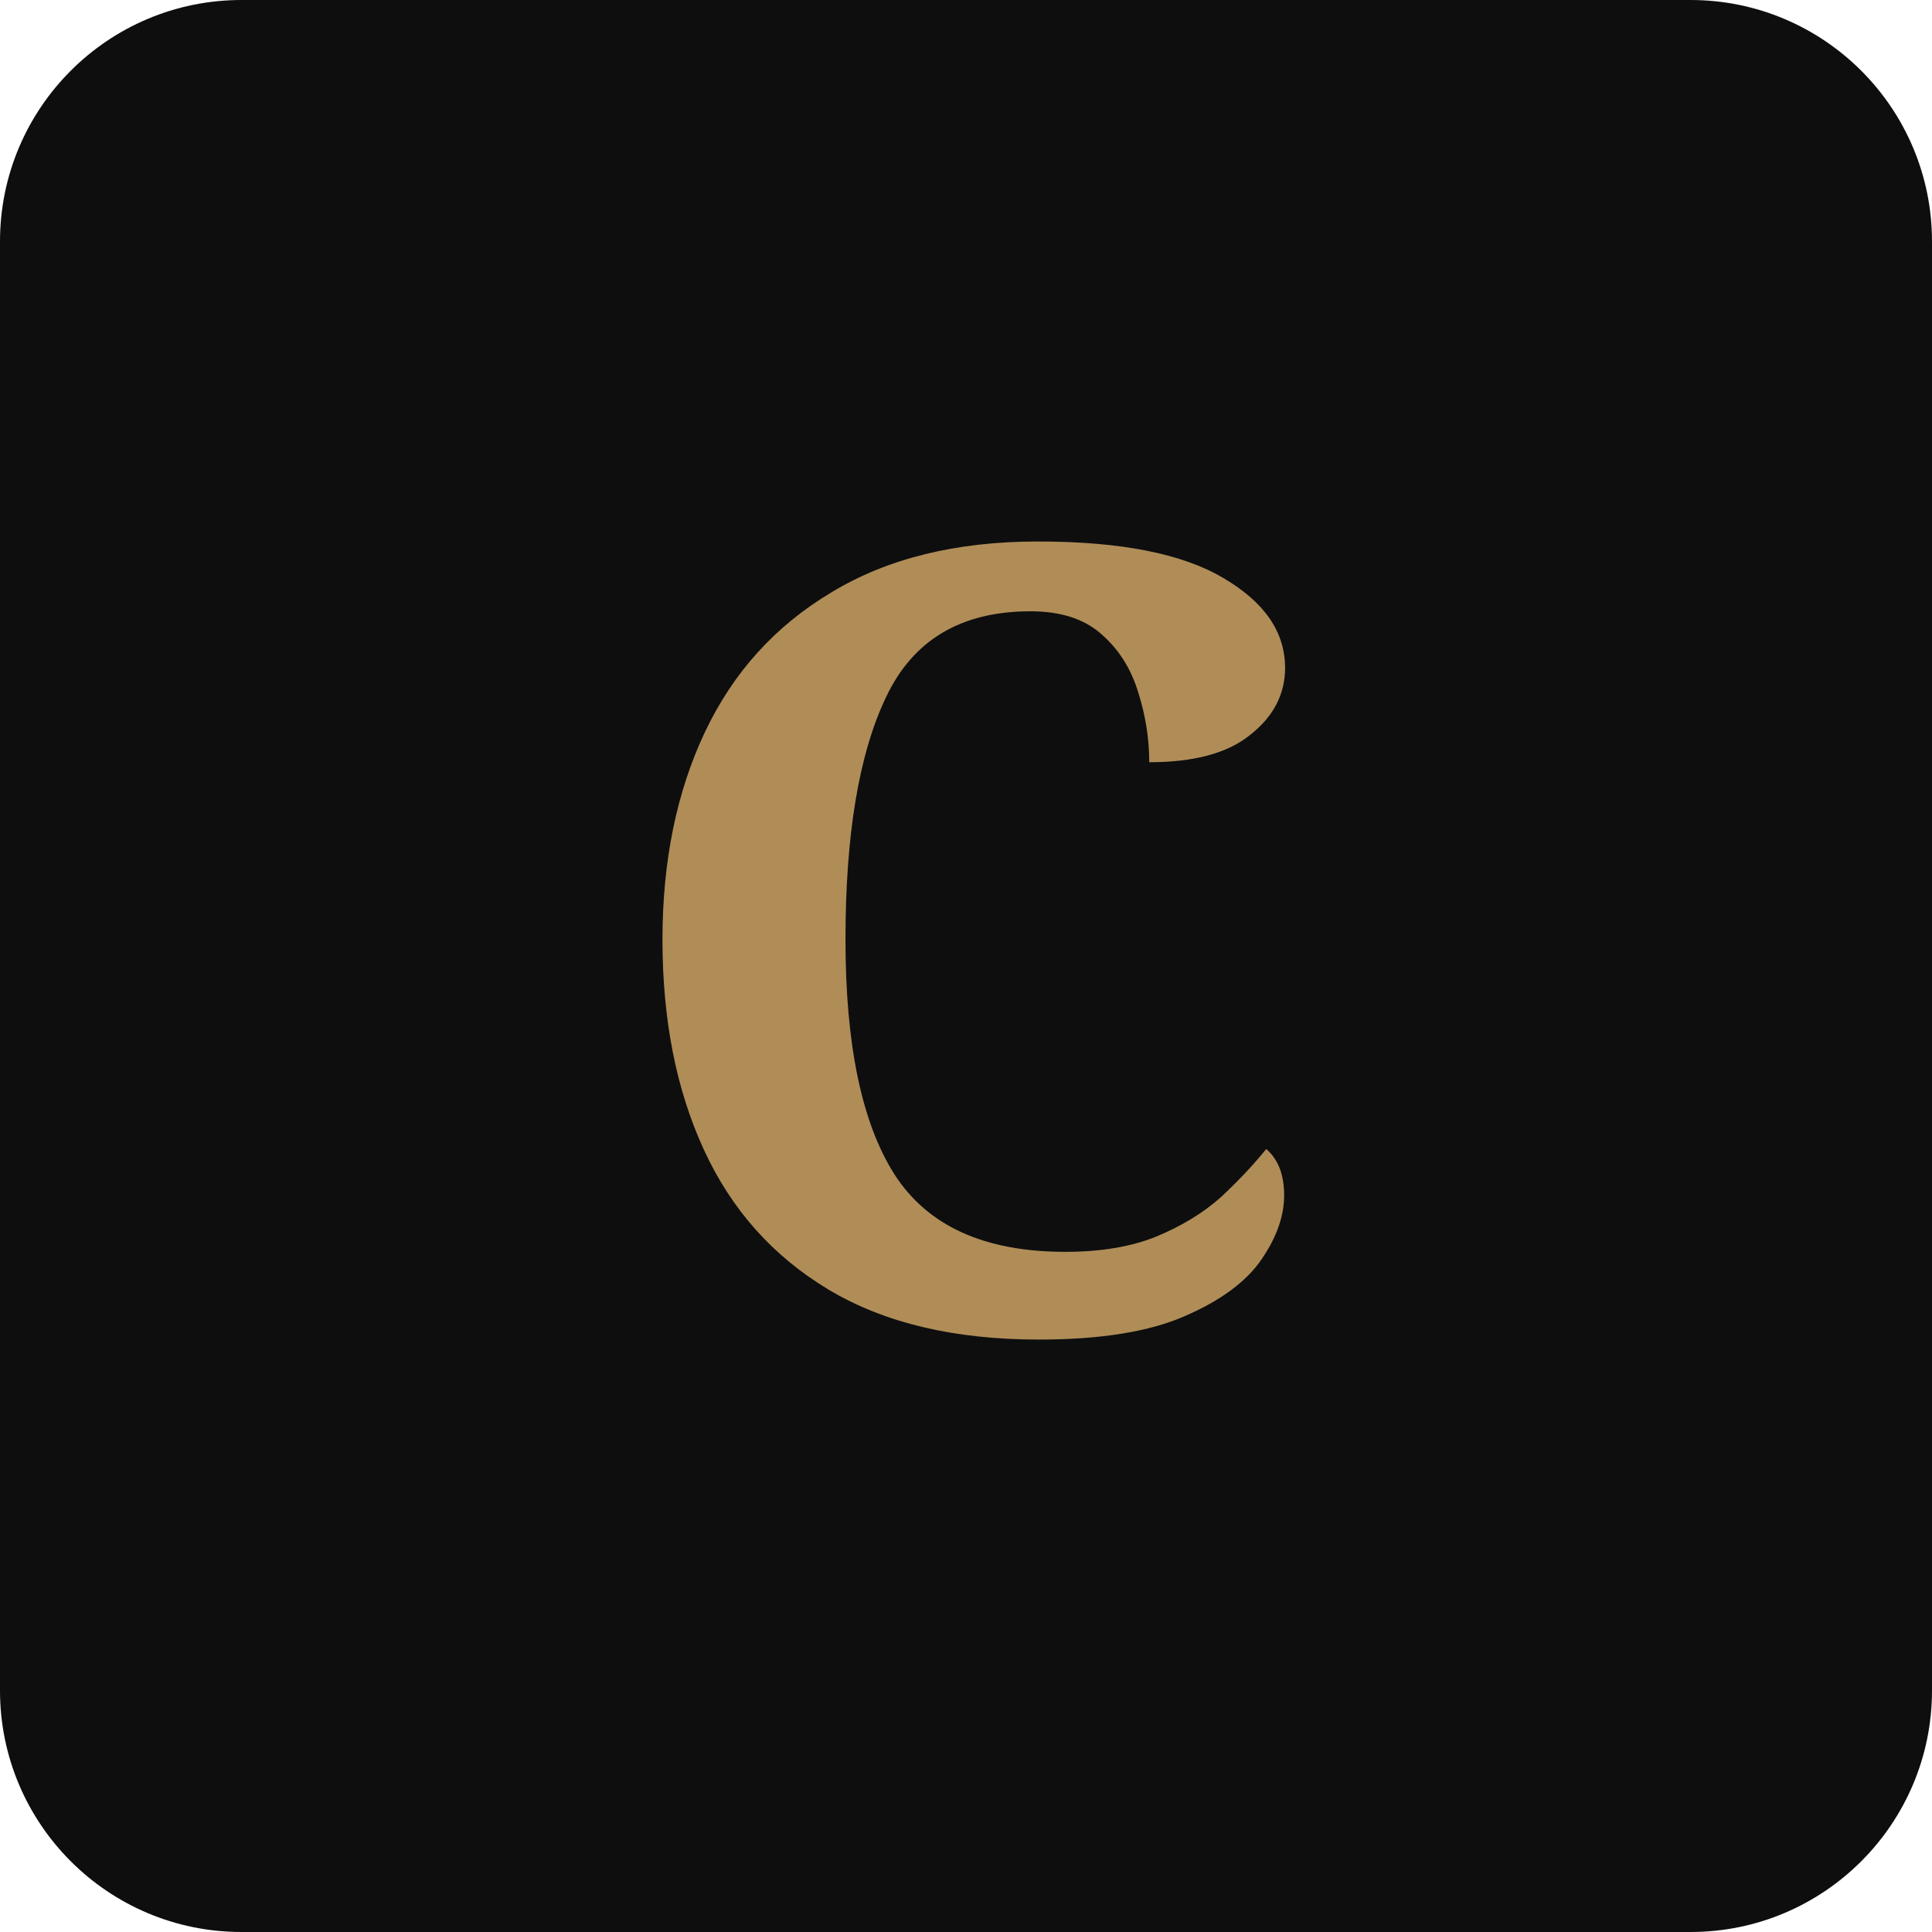
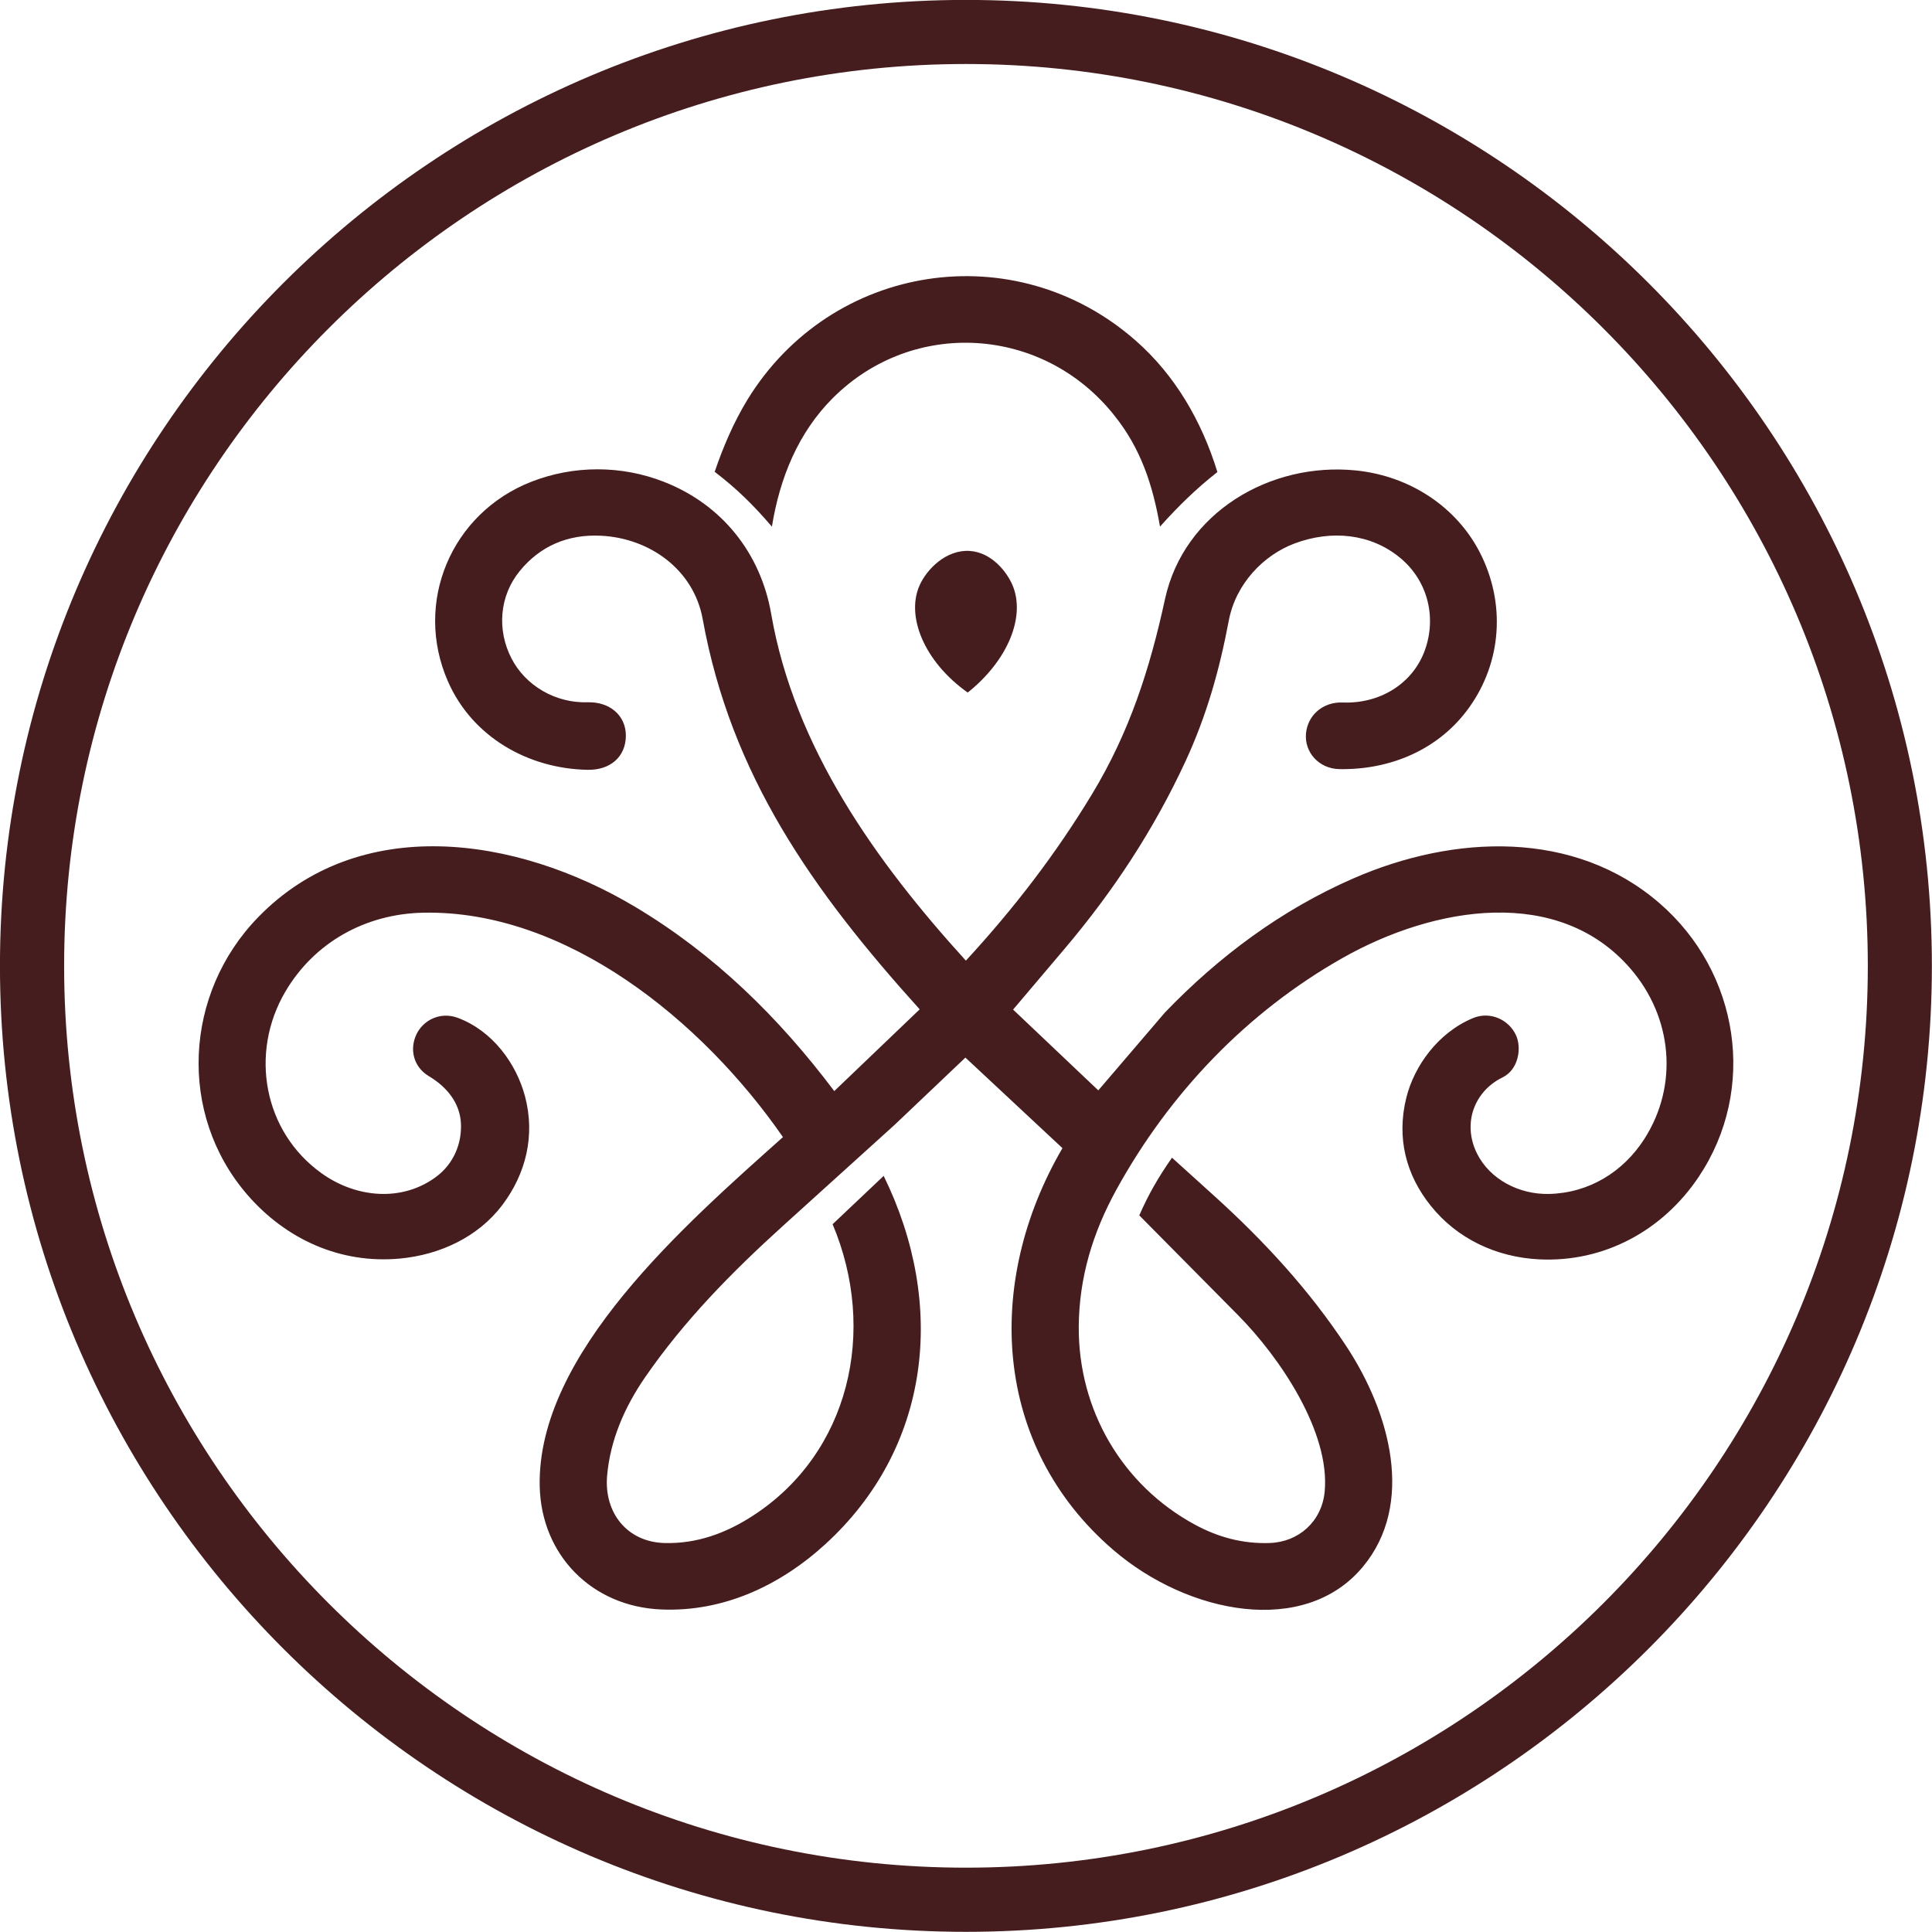
- <svg xmlns="http://www.w3.org/2000/svg" viewBox="0 0 32 32">
-   <rect width="32" height="32" rx="4" fill="#0E0E0F" />
-   <text x="16" y="22" font-family="Georgia, 'Bodoni Moda', serif" font-size="18" font-weight="600" text-anchor="middle" fill="#B08D57">C</text>
+ <svg xmlns="http://www.w3.org/2000/svg" viewBox="371.24 212.34 95.75 95.75" fill="#461D1E" role="img" aria-label="Campbell Group">
+   <path fill="#461D1E" d="M 438.789 289.984 C 435.902 293.469 430.117 292.344 426.406 289.148 C 420.438 284.012 420.012 275.898 423.895 269.242 L 419.086 264.754 L 415.574 268.09 L 410.031 273.105 C 407.5 275.398 405.152 277.785 403.211 280.598 C 402.184 282.09 401.48 283.723 401.328 285.484 C 401.172 287.32 402.328 288.758 404.16 288.812 C 405.758 288.859 407.215 288.332 408.57 287.449 C 413.332 284.352 414.738 278.312 412.504 273.012 L 415.035 270.617 C 418.168 277.004 417.363 284.109 412.133 288.879 C 409.871 290.941 407.066 292.238 404.004 292.105 C 400.574 291.961 398.062 289.41 397.988 285.996 C 397.848 279.426 405.223 273.004 410.043 268.695 C 406.055 262.934 399.297 257.418 392.195 257.574 C 389.344 257.637 386.816 259.051 385.387 261.477 C 383.586 264.531 384.305 268.43 387.172 270.484 C 388.906 271.73 391.199 271.914 392.879 270.645 C 393.734 270 394.141 268.988 394.082 267.984 C 394.023 267.008 393.398 266.211 392.496 265.676 C 391.723 265.215 391.527 264.332 391.883 263.594 C 392.215 262.902 393.055 262.465 393.918 262.781 C 395.668 263.43 396.832 265.07 397.258 266.668 C 397.773 268.609 397.312 270.504 396.129 272.07 C 394.934 273.648 393.039 274.531 391.055 274.715 C 388.121 274.988 385.406 273.766 383.484 271.535 C 380.051 267.551 380.355 261.582 384.031 257.801 C 389.027 252.656 396.789 253.742 402.719 257.285 C 406.625 259.617 409.82 262.738 412.586 266.414 L 416.82 262.363 C 411.492 256.461 407.469 250.754 406.066 243.027 C 405.621 240.559 403.426 239.008 401.023 238.891 C 399.398 238.809 398.02 239.391 397.004 240.633 C 395.988 241.867 395.855 243.566 396.598 244.988 C 397.277 246.297 398.738 247.191 400.352 247.145 C 401.441 247.109 402.262 247.785 402.258 248.805 C 402.25 249.863 401.469 250.512 400.367 250.492 C 397.422 250.441 394.648 248.867 393.441 246.113 C 391.727 242.207 393.602 237.773 397.566 236.219 C 399.676 235.391 402.031 235.395 404.133 236.215 C 407.012 237.336 408.938 239.746 409.461 242.77 C 410.609 249.395 414.66 255.055 419.109 259.949 C 421.5 257.355 423.57 254.66 425.371 251.68 C 427.219 248.625 428.227 245.488 428.977 242.035 C 429.914 237.727 434.211 235.223 438.449 235.656 C 441.168 235.938 443.43 237.5 444.566 239.691 C 445.883 242.234 445.66 245.164 444.047 247.41 C 442.559 249.488 440.148 250.504 437.617 250.457 C 436.598 250.438 435.879 249.613 435.965 248.688 C 436.051 247.785 436.801 247.117 437.789 247.156 C 439.598 247.223 441.168 246.262 441.797 244.719 C 442.473 243.055 442.051 241.141 440.605 239.965 C 439.168 238.789 437.227 238.59 435.402 239.273 C 433.875 239.844 432.484 241.258 432.137 243.105 C 431.68 245.531 431.047 247.785 430.004 250.047 C 428.43 253.449 426.422 256.504 424.004 259.359 L 421.449 262.375 L 425.672 266.379 L 428.977 262.516 C 431.656 259.734 434.742 257.434 438.301 255.879 C 443.309 253.688 449.273 253.453 453.488 257.105 C 457.441 260.527 458.344 266.316 455.426 270.668 C 453.641 273.332 450.738 274.91 447.523 274.754 C 445.391 274.648 443.453 273.73 442.145 272.094 C 440.926 270.574 440.441 268.742 440.938 266.738 C 441.328 265.176 442.504 263.52 444.242 262.797 C 445.086 262.445 446.008 262.867 446.367 263.633 C 446.668 264.273 446.5 265.352 445.703 265.738 C 444.305 266.422 443.703 268.016 444.438 269.504 C 445.074 270.785 446.523 271.547 448.012 271.512 C 449.984 271.465 451.676 270.43 452.73 268.793 C 454.438 266.133 454.133 262.762 452.051 260.352 C 448.5 256.234 442.352 257.227 437.773 259.82 C 433.027 262.508 429.191 266.531 426.562 271.312 C 425.391 273.445 424.719 275.668 424.703 278.094 C 424.68 282.23 426.863 285.949 430.453 287.898 C 431.621 288.531 432.832 288.855 434.156 288.812 C 435.609 288.766 436.75 287.738 436.891 286.266 C 437.168 283.328 434.695 279.637 432.594 277.516 L 427.703 272.574 C 428.145 271.562 428.633 270.703 429.324 269.715 L 431.422 271.613 C 433.891 273.848 436.121 276.266 437.961 279.055 C 440.152 282.379 441.359 286.887 438.789 289.984 " />
+   <path fill="#461D1E" d="M 426.469 232.934 C 422.949 228.488 416.484 228.094 412.512 232.07 C 410.793 233.789 409.883 236.039 409.496 238.441 C 408.578 237.371 407.762 236.566 406.66 235.723 C 407.07 234.512 407.598 233.273 408.281 232.152 C 412.434 225.375 421.535 223.961 427.523 229.219 C 429.461 230.918 430.793 233.191 431.574 235.734 C 430.512 236.57 429.641 237.422 428.73 238.438 C 428.367 236.352 427.77 234.555 426.469 232.934 " />
+   <path fill="#461D1E" d="M 421.418 241.336 C 421.121 240.645 420.367 239.719 419.305 239.645 C 418.141 239.566 417.168 240.543 416.809 241.363 C 416.141 242.879 417.027 245.121 419.199 246.664 C 421.219 245.051 422.074 242.871 421.418 241.336 " />
+   <path fill="#461D1E" d="M 419.113 215.512 C 394.465 215.512 374.418 235.562 374.418 260.211 C 374.418 284.855 394.465 304.902 419.113 304.902 C 443.758 304.902 463.809 284.855 463.809 260.211 C 463.809 235.562 443.758 215.512 419.113 215.512 M 419.113 308.082 C 392.715 308.082 371.238 286.605 371.238 260.211 C 371.238 233.812 392.715 212.336 419.113 212.336 C 445.508 212.336 466.984 233.812 466.984 260.211 C 466.984 286.605 445.508 308.082 419.113 308.082 " />
</svg>
